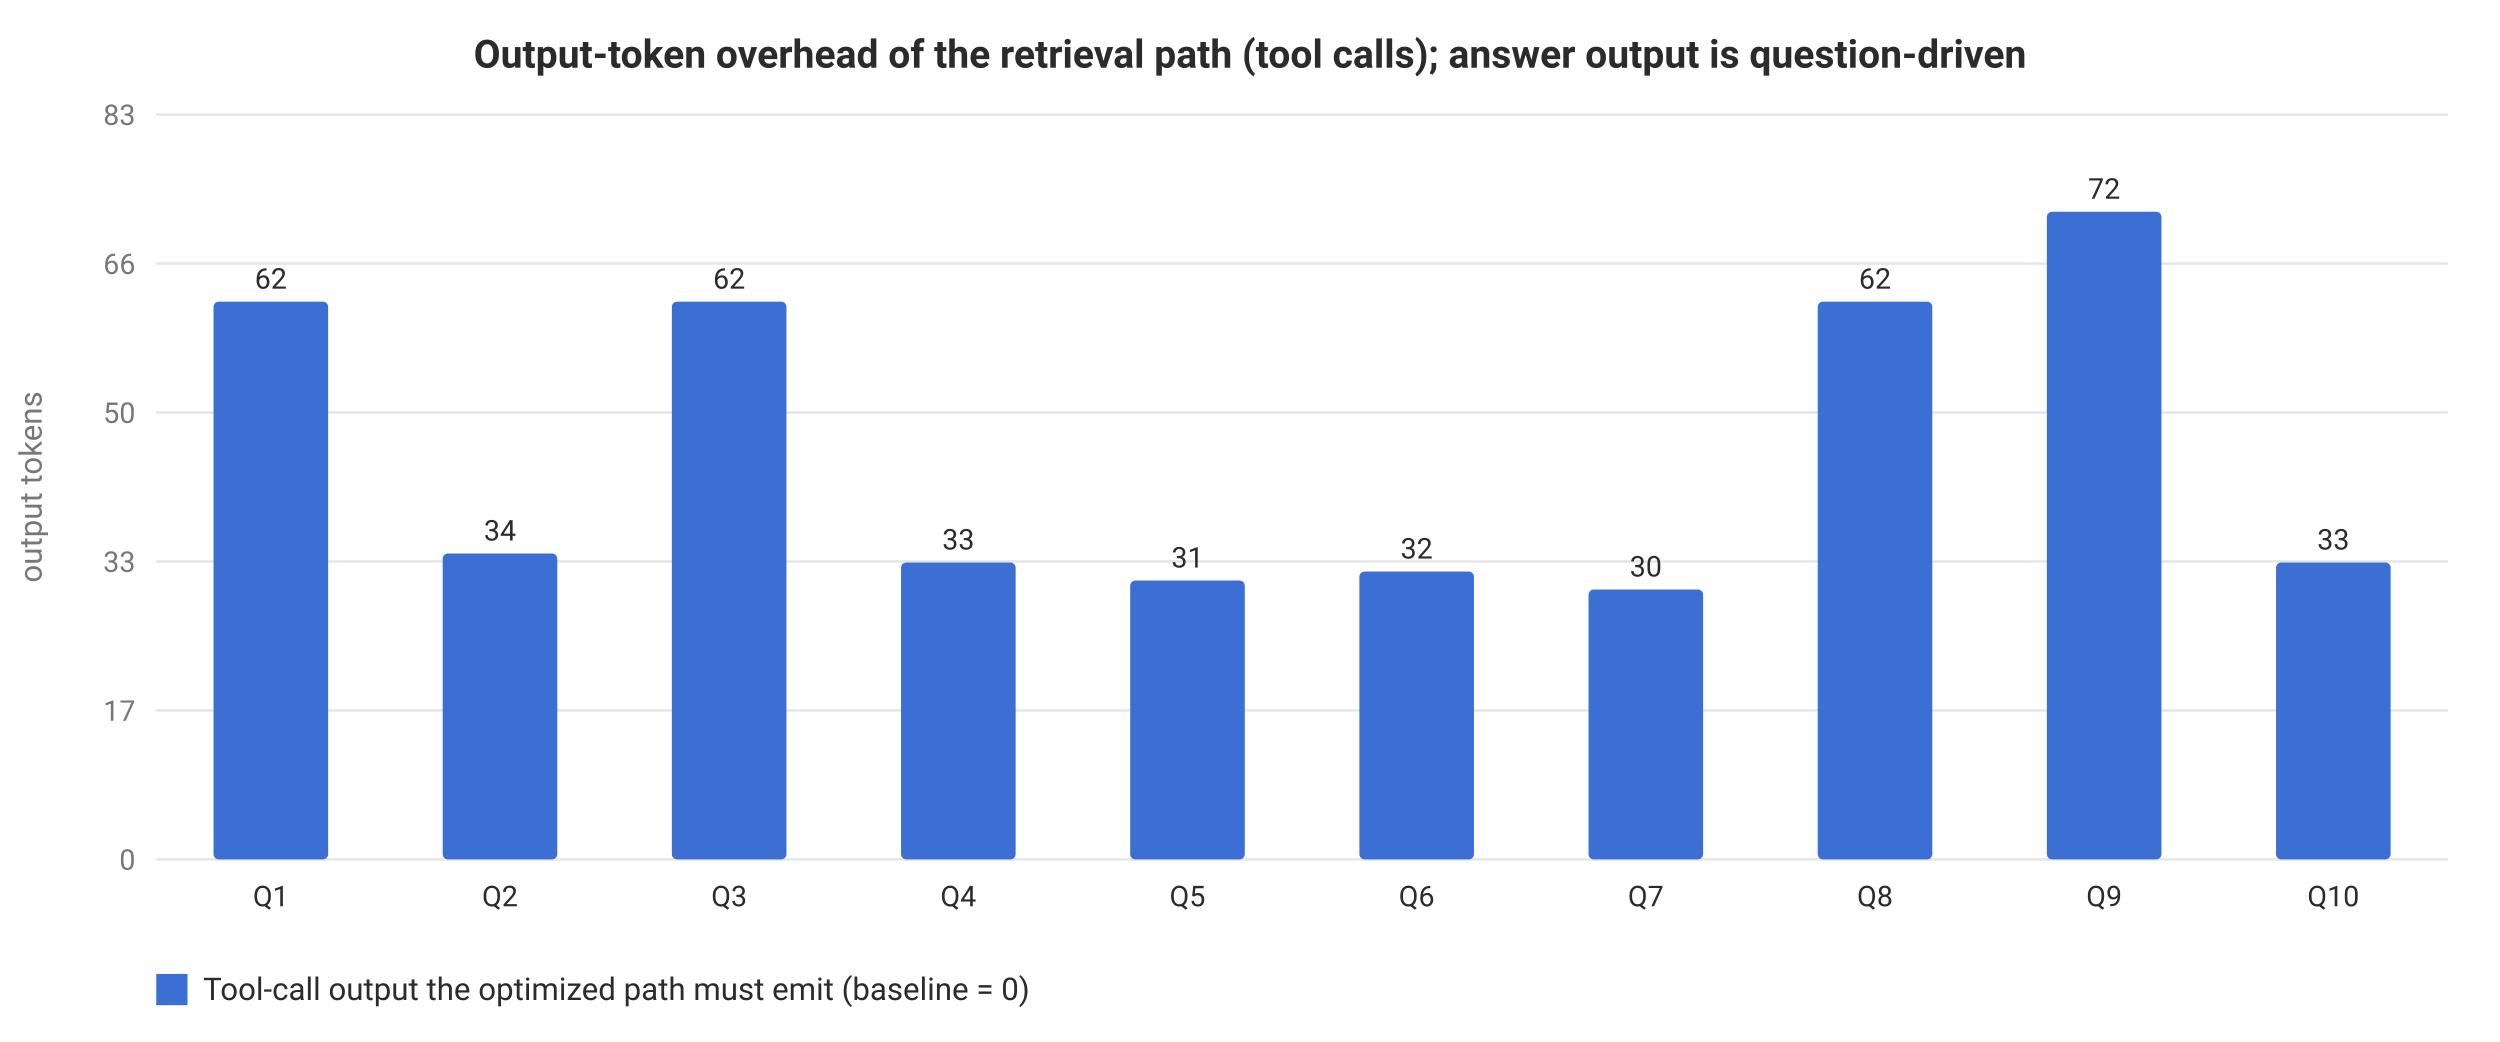
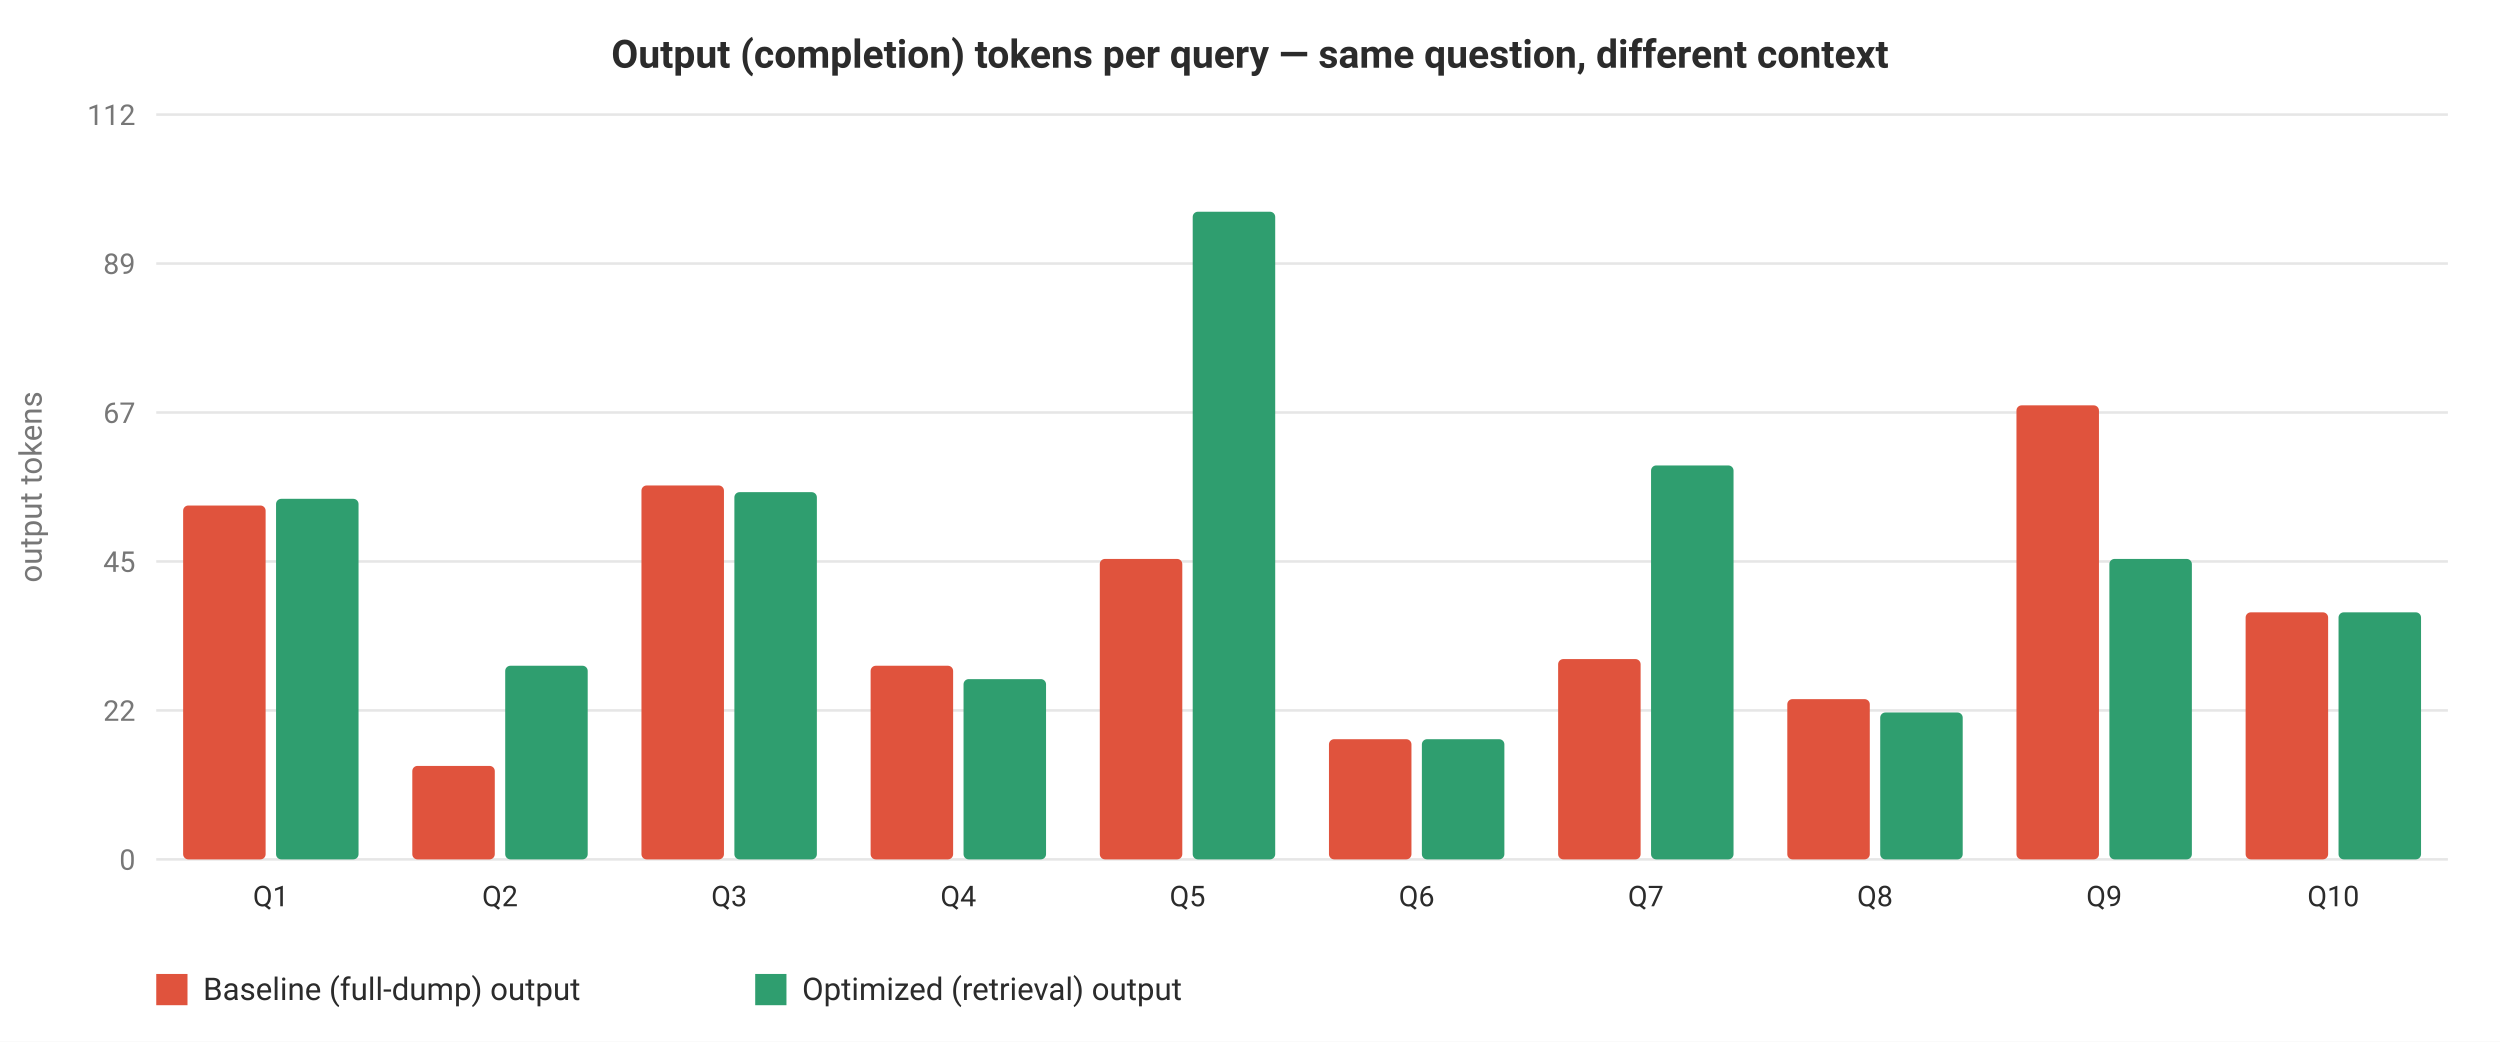
<svg xmlns="http://www.w3.org/2000/svg" viewBox="0 0 960 400" font-family="-apple-system,Segoe UI,Roboto,sans-serif">
  <rect width="960" height="400" fill="#fff" />
-   <text x="480" y="26" text-anchor="middle" font-size="15" font-weight="600" fill="#2b2b2b">Output-token overhead of the retrieval path (tool calls); answer output is question-driven</text>
+   <text x="480" y="26" text-anchor="middle" font-size="15" font-weight="600" fill="#2b2b2b">Output (completion) tokens per query — same question, different context</text>
  <line x1="60" y1="330" x2="940" y2="330" stroke="#e6e6e6" />
  <text x="52" y="334" text-anchor="end" font-size="11" fill="#777">0</text>
  <line x1="60" y1="272.8" x2="940" y2="272.8" stroke="#e6e6e6" />
-   <text x="52" y="276.8" text-anchor="end" font-size="11" fill="#777">17</text>
+   <text x="52" y="276.8" text-anchor="end" font-size="11" fill="#777">22</text>
  <line x1="60" y1="215.6" x2="940" y2="215.6" stroke="#e6e6e6" />
-   <text x="52" y="219.6" text-anchor="end" font-size="11" fill="#777">33</text>
+   <text x="52" y="219.6" text-anchor="end" font-size="11" fill="#777">45</text>
  <line x1="60" y1="158.4" x2="940" y2="158.4" stroke="#e6e6e6" />
-   <text x="52" y="162.4" text-anchor="end" font-size="11" fill="#777">50</text>
+   <text x="52" y="162.4" text-anchor="end" font-size="11" fill="#777">67</text>
  <line x1="60" y1="101.2" x2="940" y2="101.2" stroke="#e6e6e6" />
-   <text x="52" y="105.2" text-anchor="end" font-size="11" fill="#777">66</text>
+   <text x="52" y="105.2" text-anchor="end" font-size="11" fill="#777">89</text>
  <line x1="60" y1="44" x2="940" y2="44" stroke="#e6e6e6" />
-   <text x="52" y="48" text-anchor="end" font-size="11" fill="#777">83</text>
-   <rect x="82" y="115.845" width="44" height="214.155" fill="#3b6fd4" rx="2" />
-   <text x="104" y="110.845" text-anchor="middle" font-size="11" fill="#2b2b2b">62</text>
+   <text x="52" y="48" text-anchor="end" font-size="11" fill="#777">112</text>
+   <rect x="70.32" y="194.115" width="31.68" height="135.885" fill="#e0533d" rx="2" />
+   <rect x="106" y="191.551" width="31.68" height="138.449" fill="#2f9e6f" rx="2" />
  <text x="104" y="348" text-anchor="middle" font-size="11" fill="#2b2b2b">Q1</text>
-   <rect x="170" y="212.56" width="44" height="117.44" fill="#3b6fd4" rx="2" />
-   <text x="192" y="207.56" text-anchor="middle" font-size="11" fill="#2b2b2b">34</text>
+   <rect x="158.32" y="294.106" width="31.68" height="35.894" fill="#e0533d" rx="2" />
+   <rect x="194" y="255.648" width="31.68" height="74.352" fill="#2f9e6f" rx="2" />
  <text x="192" y="348" text-anchor="middle" font-size="11" fill="#2b2b2b">Q2</text>
-   <rect x="258" y="115.845" width="44" height="214.155" fill="#3b6fd4" rx="2" />
-   <text x="280" y="110.845" text-anchor="middle" font-size="11" fill="#2b2b2b">62</text>
+   <rect x="246.32" y="186.423" width="31.68" height="143.577" fill="#e0533d" rx="2" />
+   <rect x="282" y="188.987" width="31.68" height="141.013" fill="#2f9e6f" rx="2" />
  <text x="280" y="348" text-anchor="middle" font-size="11" fill="#2b2b2b">Q3</text>
-   <rect x="346" y="216.014" width="44" height="113.986" fill="#3b6fd4" rx="2" />
-   <text x="368" y="211.014" text-anchor="middle" font-size="11" fill="#2b2b2b">33</text>
+   <rect x="334.32" y="255.648" width="31.68" height="74.352" fill="#e0533d" rx="2" />
+   <rect x="370" y="260.775" width="31.68" height="69.225" fill="#2f9e6f" rx="2" />
  <text x="368" y="348" text-anchor="middle" font-size="11" fill="#2b2b2b">Q4</text>
-   <rect x="434" y="222.923" width="44" height="107.077" fill="#3b6fd4" rx="2" />
-   <text x="456" y="217.923" text-anchor="middle" font-size="11" fill="#2b2b2b">31</text>
+   <rect x="422.32" y="214.626" width="31.68" height="115.374" fill="#e0533d" rx="2" />
+   <rect x="458" y="81.304" width="31.68" height="248.696" fill="#2f9e6f" rx="2" />
  <text x="456" y="348" text-anchor="middle" font-size="11" fill="#2b2b2b">Q5</text>
-   <rect x="522" y="219.469" width="44" height="110.531" fill="#3b6fd4" rx="2" />
-   <text x="544" y="214.469" text-anchor="middle" font-size="11" fill="#2b2b2b">32</text>
+   <rect x="510.32" y="283.85" width="31.68" height="46.15" fill="#e0533d" rx="2" />
+   <rect x="546" y="283.85" width="31.68" height="46.15" fill="#2f9e6f" rx="2" />
  <text x="544" y="348" text-anchor="middle" font-size="11" fill="#2b2b2b">Q6</text>
-   <rect x="610" y="226.377" width="44" height="103.623" fill="#3b6fd4" rx="2" />
-   <text x="632" y="221.377" text-anchor="middle" font-size="11" fill="#2b2b2b">30</text>
+   <rect x="598.32" y="253.084" width="31.68" height="76.916" fill="#e0533d" rx="2" />
+   <rect x="634" y="178.732" width="31.68" height="151.268" fill="#2f9e6f" rx="2" />
  <text x="632" y="348" text-anchor="middle" font-size="11" fill="#2b2b2b">Q7</text>
-   <rect x="698" y="115.845" width="44" height="214.155" fill="#3b6fd4" rx="2" />
-   <text x="720" y="110.845" text-anchor="middle" font-size="11" fill="#2b2b2b">62</text>
+   <rect x="686.32" y="268.467" width="31.68" height="61.533" fill="#e0533d" rx="2" />
+   <rect x="722" y="273.595" width="31.68" height="56.405" fill="#2f9e6f" rx="2" />
  <text x="720" y="348" text-anchor="middle" font-size="11" fill="#2b2b2b">Q8</text>
-   <rect x="786" y="81.304" width="44" height="248.696" fill="#3b6fd4" rx="2" />
-   <text x="808" y="76.304" text-anchor="middle" font-size="11" fill="#2b2b2b">72</text>
+   <rect x="774.32" y="155.657" width="31.68" height="174.343" fill="#e0533d" rx="2" />
+   <rect x="810" y="214.626" width="31.68" height="115.374" fill="#2f9e6f" rx="2" />
  <text x="808" y="348" text-anchor="middle" font-size="11" fill="#2b2b2b">Q9</text>
-   <rect x="874" y="216.014" width="44" height="113.986" fill="#3b6fd4" rx="2" />
-   <text x="896" y="211.014" text-anchor="middle" font-size="11" fill="#2b2b2b">33</text>
+   <rect x="862.32" y="235.137" width="31.68" height="94.863" fill="#e0533d" rx="2" />
+   <rect x="898" y="235.137" width="31.68" height="94.863" fill="#2f9e6f" rx="2" />
  <text x="896" y="348" text-anchor="middle" font-size="11" fill="#2b2b2b">Q10</text>
-   <rect x="60" y="374" width="12" height="12" fill="#3b6fd4" />
-   <text x="78" y="384" font-size="12" fill="#2b2b2b">Tool-call output the optimized path must emit (baseline = 0)</text>
+   <rect x="60" y="374" width="12" height="12" fill="#e0533d" />
+   <text x="78" y="384" font-size="12" fill="#2b2b2b">Baseline (full-dump) output</text>
+   <rect x="290" y="374" width="12" height="12" fill="#2f9e6f" />
+   <text x="308" y="384" font-size="12" fill="#2b2b2b">Optimized (retrieval) output</text>
  <text x="16" y="187" font-size="12" fill="#777" transform="rotate(-90 16 187)" text-anchor="middle">output tokens</text>
</svg>
